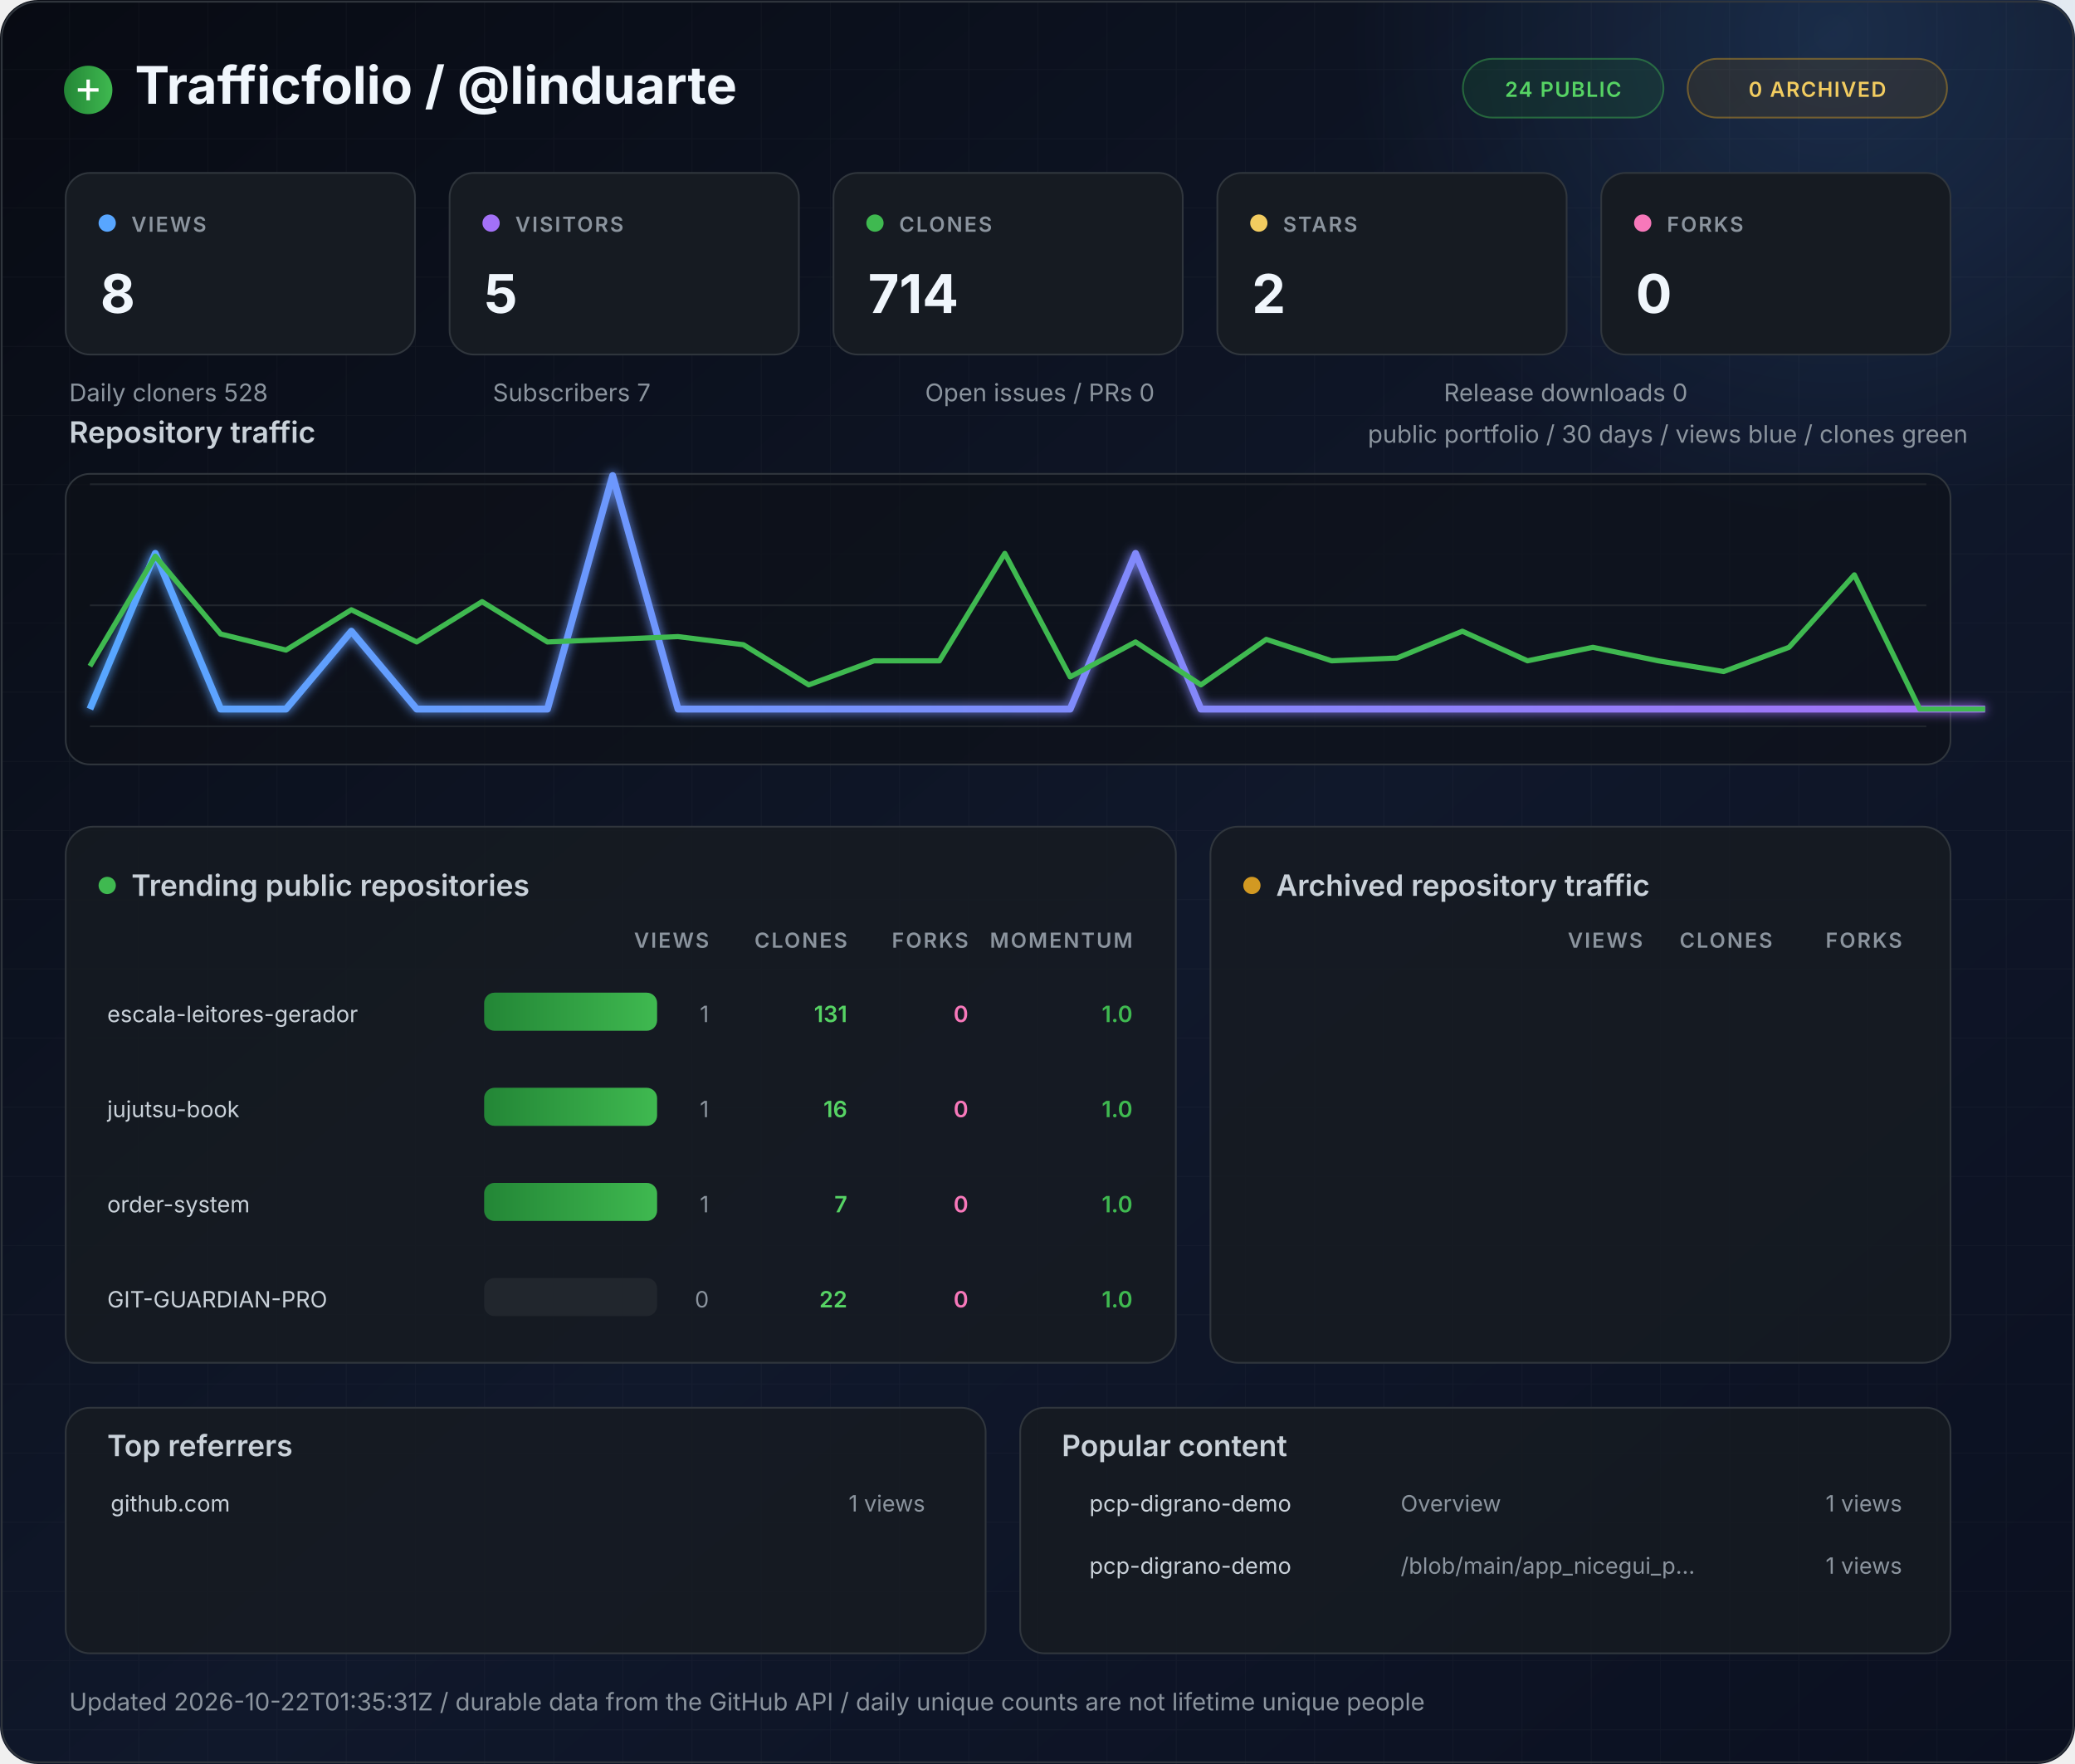
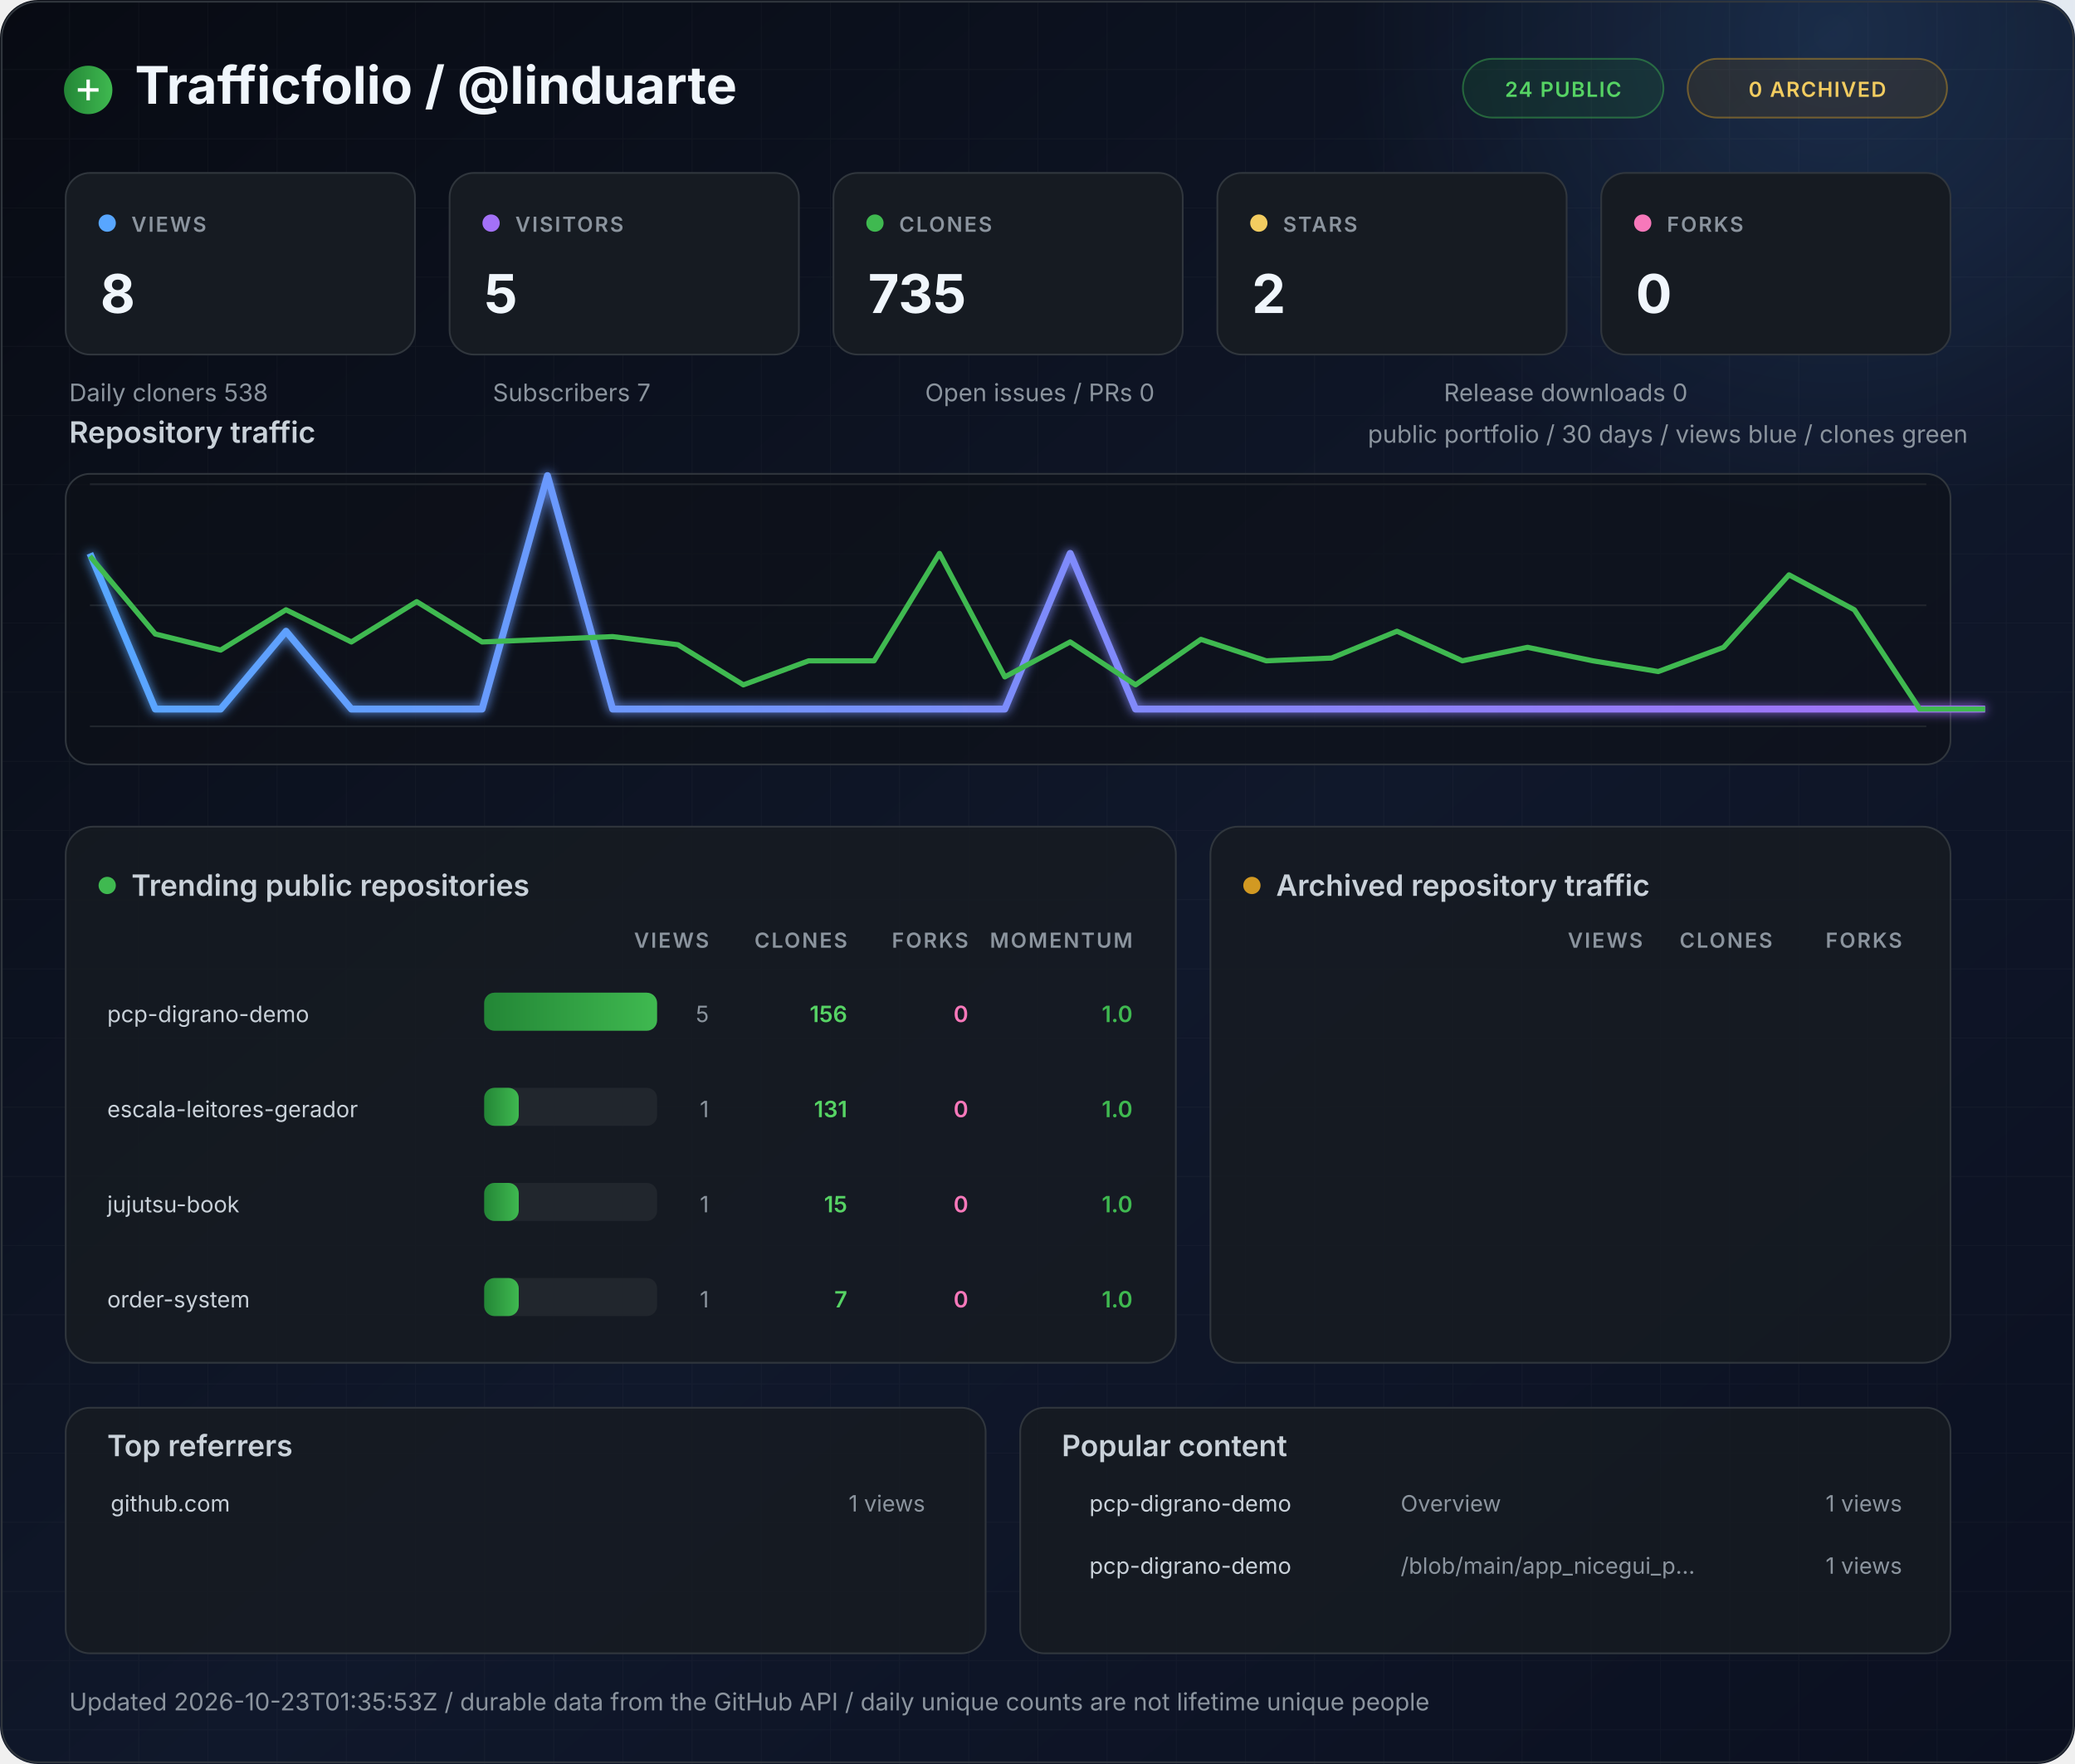
<svg xmlns="http://www.w3.org/2000/svg" width="1200" height="1020" viewBox="0 0 1200 1020" role="img" aria-label="Trafficfolio GitHub analytics dashboard for linduarte">
  <defs>
    <linearGradient id="bg" x1="0" y1="0" x2="1" y2="1">
      <stop stop-color="#080b13" />
      <stop offset=".55" stop-color="#10182b" />
      <stop offset="1" stop-color="#0b1020" />
    </linearGradient>
    <linearGradient id="line" x1="0" y1="0" x2="1" y2="0">
      <stop stop-color="#58a6ff" />
      <stop offset="1" stop-color="#a371f7" />
    </linearGradient>
    <linearGradient id="bar" x1="0" y1="0" x2="1" y2="0">
      <stop stop-color="#238636" />
      <stop offset="1" stop-color="#3fb950" />
    </linearGradient>
    <linearGradient id="archiveBar" x1="0" y1="0" x2="1" y2="0">
      <stop stop-color="#9e6a03" />
      <stop offset="1" stop-color="#f2cc60" />
    </linearGradient>
    <radialGradient id="ambient">
      <stop stop-color="#58a6ff" stop-opacity=".16" />
      <stop offset="1" stop-color="#58a6ff" stop-opacity="0" />
    </radialGradient>
    <pattern id="grid" width="40" height="40" patternUnits="userSpaceOnUse">
      <path d="M40 0H0V40" fill="none" stroke="#ffffff" stroke-opacity=".025" />
    </pattern>
    <filter id="glow">
      <feGaussianBlur stdDeviation="3" result="b" />
      <feMerge>
        <feMergeNode in="b" />
        <feMergeNode in="SourceGraphic" />
      </feMerge>
    </filter>
    <style>
    .title{font:750 30px -apple-system,BlinkMacSystemFont,"Segoe UI",sans-serif;fill:#f0f6fc}
    .subtitle{font:14px -apple-system,BlinkMacSystemFont,"Segoe UI",sans-serif;fill:#8b949e}
    .label{font:600 12px -apple-system,BlinkMacSystemFont,"Segoe UI",sans-serif;fill:#8b949e;letter-spacing:1px}
    .metric{font:700 31px -apple-system,BlinkMacSystemFont,"Segoe UI",sans-serif;fill:#f0f6fc}
    .section{font:600 17px -apple-system,BlinkMacSystemFont,"Segoe UI",sans-serif;fill:#c9d1d9}
    .repo,.value,.trend,.archive,.clone,.fork{font:13px -apple-system,BlinkMacSystemFont,"Segoe UI",sans-serif;fill:#c9d1d9}
    .value{fill:#8b949e} .trend{fill:#3fb950;font-weight:600} .archive{fill:#d29922}
    .clone{fill:#56d364;font-weight:600} .fork{fill:#f778ba;font-weight:600}
    .pill{font:600 12px -apple-system,BlinkMacSystemFont,"Segoe UI",sans-serif;letter-spacing:.7px}
  </style>
  </defs>
  <rect width="1200" height="1020" rx="22" fill="url(#bg)" />
  <rect width="1200" height="1020" rx="22" fill="url(#grid)" />
  <circle cx="1060" cy="20" r="280" fill="url(#ambient)" />
  <rect x="1" y="1" width="1198" height="1018" rx="21" fill="none" stroke="#30363d" />
  <circle cx="51" cy="52" r="14" fill="url(#bar)" />
  <path d="M45 52h12M51 46v12" stroke="#fff" stroke-width="2" />
  <text x="78" y="60" class="title">Trafficfolio / @linduarte</text>
  <rect x="846" y="34" width="116" height="34" rx="17" fill="#238636" fill-opacity=".16" stroke="#3fb950" stroke-opacity=".45" />
  <text x="904" y="56" text-anchor="middle" class="pill" fill="#56d364">24 PUBLIC</text>
  <rect x="976" y="34" width="150" height="34" rx="17" fill="#9e6a03" fill-opacity=".14" stroke="#d29922" stroke-opacity=".45" />
  <text x="1051" y="56" text-anchor="middle" class="pill" fill="#f2cc60">0 ARCHIVED</text>
  <rect x="38" y="100" width="202" height="105" rx="14" fill="#161b22" stroke="#30363d" />
  <circle cx="62" cy="129" r="5" fill="#58a6ff" />
  <text x="76" y="134" class="label">VIEWS</text>
  <text x="58" y="181" class="metric">8</text>
  <rect x="260" y="100" width="202" height="105" rx="14" fill="#161b22" stroke="#30363d" />
  <circle cx="284" cy="129" r="5" fill="#a371f7" />
  <text x="298" y="134" class="label">VISITORS</text>
  <text x="280" y="181" class="metric">5</text>
  <rect x="482" y="100" width="202" height="105" rx="14" fill="#161b22" stroke="#30363d" />
  <circle cx="506" cy="129" r="5" fill="#3fb950" />
  <text x="520" y="134" class="label">CLONES</text>
-   <text x="502" y="181" class="metric">714</text>
+   <text x="502" y="181" class="metric">735</text>
  <rect x="704" y="100" width="202" height="105" rx="14" fill="#161b22" stroke="#30363d" />
  <circle cx="728" cy="129" r="5" fill="#f2cc60" />
  <text x="742" y="134" class="label">STARS</text>
  <text x="724" y="181" class="metric">2</text>
  <rect x="926" y="100" width="202" height="105" rx="14" fill="#161b22" stroke="#30363d" />
  <circle cx="950" cy="129" r="5" fill="#f778ba" />
  <text x="964" y="134" class="label">FORKS</text>
  <text x="946" y="181" class="metric">0</text>
-   <text x="40" y="232" class="subtitle">Daily cloners 528</text>
+   <text x="40" y="232" class="subtitle">Daily cloners 538</text>
  <text x="285" y="232" class="subtitle">Subscribers 7</text>
  <text x="535" y="232" class="subtitle">Open issues / PRs 0</text>
  <text x="835" y="232" class="subtitle">Release downloads 0</text>
  <text x="40" y="256" class="section">Repository traffic</text>
  <text x="1138" y="256" text-anchor="end" class="subtitle">public portfolio / 30 days / views blue / clones green</text>
  <rect x="38" y="274" width="1090" height="168" rx="14" fill="#0d1117" fill-opacity=".62" stroke="#30363d" />
  <line x1="52" y1="420" x2="1114" y2="420" stroke="#21262d" />
  <line x1="52" y1="350" x2="1114" y2="350" stroke="#21262d" />
  <line x1="52" y1="280" x2="1114" y2="280" stroke="#21262d" />
-   <polyline points="52.0,410.0 89.8,320.0 127.6,410.0 165.4,410.0 203.2,365.0 241.0,410.0 278.8,410.0 316.6,410.0 354.3,275.0 392.1,410.0 429.9,410.0 467.7,410.0 505.5,410.0 543.3,410.0 581.1,410.0 618.9,410.0 656.7,320.0 694.5,410.0 732.3,410.0 770.1,410.0 807.9,410.0 845.7,410.0 883.4,410.0 921.2,410.0 959.0,410.0 996.8,410.0 1034.6,410.0 1072.4,410.0 1110.2,410.0 1148.0,410.0" fill="none" stroke="url(#line)" stroke-width="4" stroke-linejoin="round" filter="url(#glow)" />
-   <polyline points="52.0,385.2 89.8,321.6 127.6,366.6 165.4,375.9 203.2,352.6 241.0,371.2 278.8,347.9 316.6,371.2 354.3,369.7 392.1,368.1 429.9,372.8 467.7,396.0 505.5,382.1 543.3,382.1 581.1,320.0 618.9,391.4 656.7,371.2 694.5,396.0 732.3,369.7 770.1,382.1 807.9,380.5 845.7,365.0 883.4,382.1 921.2,374.3 959.0,382.1 996.8,388.3 1034.6,374.3 1072.4,332.4 1110.2,410.0 1148.0,410.0" fill="none" stroke="#3fb950" stroke-width="3" stroke-linejoin="round" />
+   <polyline points="52.0,320.0 89.8,410.0 127.6,410.0 165.4,365.0 203.2,410.0 241.0,410.0 278.8,410.0 316.6,275.0 354.3,410.0 392.1,410.0 429.9,410.0 467.7,410.0 505.5,410.0 543.3,410.0 581.1,410.0 618.9,320.0 656.7,410.0 694.5,410.0 732.3,410.0 770.1,410.0 807.9,410.0 845.7,410.0 883.4,410.0 921.2,410.0 959.0,410.0 996.8,410.0 1034.6,410.0 1072.4,410.0 1110.2,410.0 1148.0,410.0" fill="none" stroke="url(#line)" stroke-width="4" stroke-linejoin="round" filter="url(#glow)" />
+   <polyline points="52.0,321.6 89.8,366.6 127.6,375.9 165.4,352.6 203.2,371.2 241.0,347.9 278.8,371.2 316.6,369.7 354.3,368.1 392.1,372.8 429.9,396.0 467.7,382.1 505.5,382.1 543.3,320.0 581.1,391.4 618.9,371.2 656.7,396.0 694.5,369.7 732.3,382.1 770.1,380.5 807.9,365.0 845.7,382.1 883.4,374.3 921.2,382.1 959.0,388.3 996.8,374.3 1034.6,332.4 1072.4,352.6 1110.2,410.0 1148.0,410.0" fill="none" stroke="#3fb950" stroke-width="3" stroke-linejoin="round" />
  <rect x="38" y="478" width="642" height="310" rx="16" fill="#161b22" fill-opacity=".82" stroke="#30363d" />
  <circle cx="62" cy="512" r="5" fill="#3fb950" />
  <text x="76" y="518" class="section">Trending public repositories</text>
  <text x="410" y="548" text-anchor="end" class="label">VIEWS</text>
  <text x="490" y="548" text-anchor="end" class="label">CLONES</text>
  <text x="560" y="548" text-anchor="end" class="label">FORKS</text>
  <text x="655" y="548" text-anchor="end" class="label">MOMENTUM</text>
-   <text x="62" y="591" class="repo">escala-leitores-gerador</text>
+   <text x="62" y="591" class="repo">pcp-digrano-demo</text>
  <rect x="280" y="574" width="100" height="22" rx="6" fill="#21262d" />
  <rect x="280" y="574" width="100" height="22" rx="6" fill="url(#bar)" />
-   <text x="410" y="591" text-anchor="end" class="value">1</text>
-   <text x="490" y="591" text-anchor="end" class="clone">131</text>
+   <text x="410" y="591" text-anchor="end" class="value">5</text>
+   <text x="490" y="591" text-anchor="end" class="clone">156</text>
  <text x="560" y="591" text-anchor="end" class="fork">0</text>
  <text x="655" y="591" text-anchor="end" class="trend">1.0</text>
-   <text x="62" y="646" class="repo">jujutsu-book</text>
+   <text x="62" y="646" class="repo">escala-leitores-gerador</text>
  <rect x="280" y="629" width="100" height="22" rx="6" fill="#21262d" />
-   <rect x="280" y="629" width="100" height="22" rx="6" fill="url(#bar)" />
+   <rect x="280" y="629" width="20" height="22" rx="6" fill="url(#bar)" />
  <text x="410" y="646" text-anchor="end" class="value">1</text>
-   <text x="490" y="646" text-anchor="end" class="clone">16</text>
+   <text x="490" y="646" text-anchor="end" class="clone">131</text>
  <text x="560" y="646" text-anchor="end" class="fork">0</text>
  <text x="655" y="646" text-anchor="end" class="trend">1.0</text>
-   <text x="62" y="701" class="repo">order-system</text>
+   <text x="62" y="701" class="repo">jujutsu-book</text>
  <rect x="280" y="684" width="100" height="22" rx="6" fill="#21262d" />
-   <rect x="280" y="684" width="100" height="22" rx="6" fill="url(#bar)" />
+   <rect x="280" y="684" width="20" height="22" rx="6" fill="url(#bar)" />
  <text x="410" y="701" text-anchor="end" class="value">1</text>
-   <text x="490" y="701" text-anchor="end" class="clone">7</text>
+   <text x="490" y="701" text-anchor="end" class="clone">15</text>
  <text x="560" y="701" text-anchor="end" class="fork">0</text>
  <text x="655" y="701" text-anchor="end" class="trend">1.0</text>
-   <text x="62" y="756" class="repo">GIT-GUARDIAN-PRO</text>
+   <text x="62" y="756" class="repo">order-system</text>
  <rect x="280" y="739" width="100" height="22" rx="6" fill="#21262d" />
-   <rect x="280" y="739" width="0" height="22" rx="6" fill="url(#bar)" />
-   <text x="410" y="756" text-anchor="end" class="value">0</text>
-   <text x="490" y="756" text-anchor="end" class="clone">22</text>
+   <rect x="280" y="739" width="20" height="22" rx="6" fill="url(#bar)" />
+   <text x="410" y="756" text-anchor="end" class="value">1</text>
+   <text x="490" y="756" text-anchor="end" class="clone">7</text>
  <text x="560" y="756" text-anchor="end" class="fork">0</text>
  <text x="655" y="756" text-anchor="end" class="trend">1.0</text>
  <rect x="700" y="478" width="428" height="310" rx="16" fill="#161b22" fill-opacity=".82" stroke="#30363d" />
  <circle cx="724" cy="512" r="5" fill="#d29922" />
  <text x="738" y="518" class="section">Archived repository traffic</text>
  <text x="950" y="548" text-anchor="end" class="label">VIEWS</text>
  <text x="1025" y="548" text-anchor="end" class="label">CLONES</text>
  <text x="1100" y="548" text-anchor="end" class="label">FORKS</text>
  <rect x="38" y="814" width="532" height="142" rx="14" fill="#161b22" fill-opacity=".82" stroke="#30363d" />
  <text x="62" y="842" class="section">Top referrers</text>
  <text x="64" y="874" class="repo">github.com</text>
  <text x="535" y="874" text-anchor="end" class="value">1 views</text>
  <rect x="590" y="814" width="538" height="142" rx="14" fill="#161b22" fill-opacity=".82" stroke="#30363d" />
  <text x="614" y="842" class="section">Popular content</text>
  <text x="630" y="874" class="repo">pcp-digrano-demo</text>
  <text x="810" y="874" class="value">Overview</text>
  <text x="1100" y="874" text-anchor="end" class="value">1 views</text>
  <text x="630" y="910" class="repo">pcp-digrano-demo</text>
  <text x="810" y="910" class="value">/blob/main/app_nicegui_p...</text>
  <text x="1100" y="910" text-anchor="end" class="value">1 views</text>
-   <text x="40" y="989" class="subtitle">Updated 2026-10-22T01:35:31Z / durable data from the GitHub API / daily unique counts are not lifetime unique people</text>
+   <text x="40" y="989" class="subtitle">Updated 2026-10-23T01:35:53Z / durable data from the GitHub API / daily unique counts are not lifetime unique people</text>
</svg>
